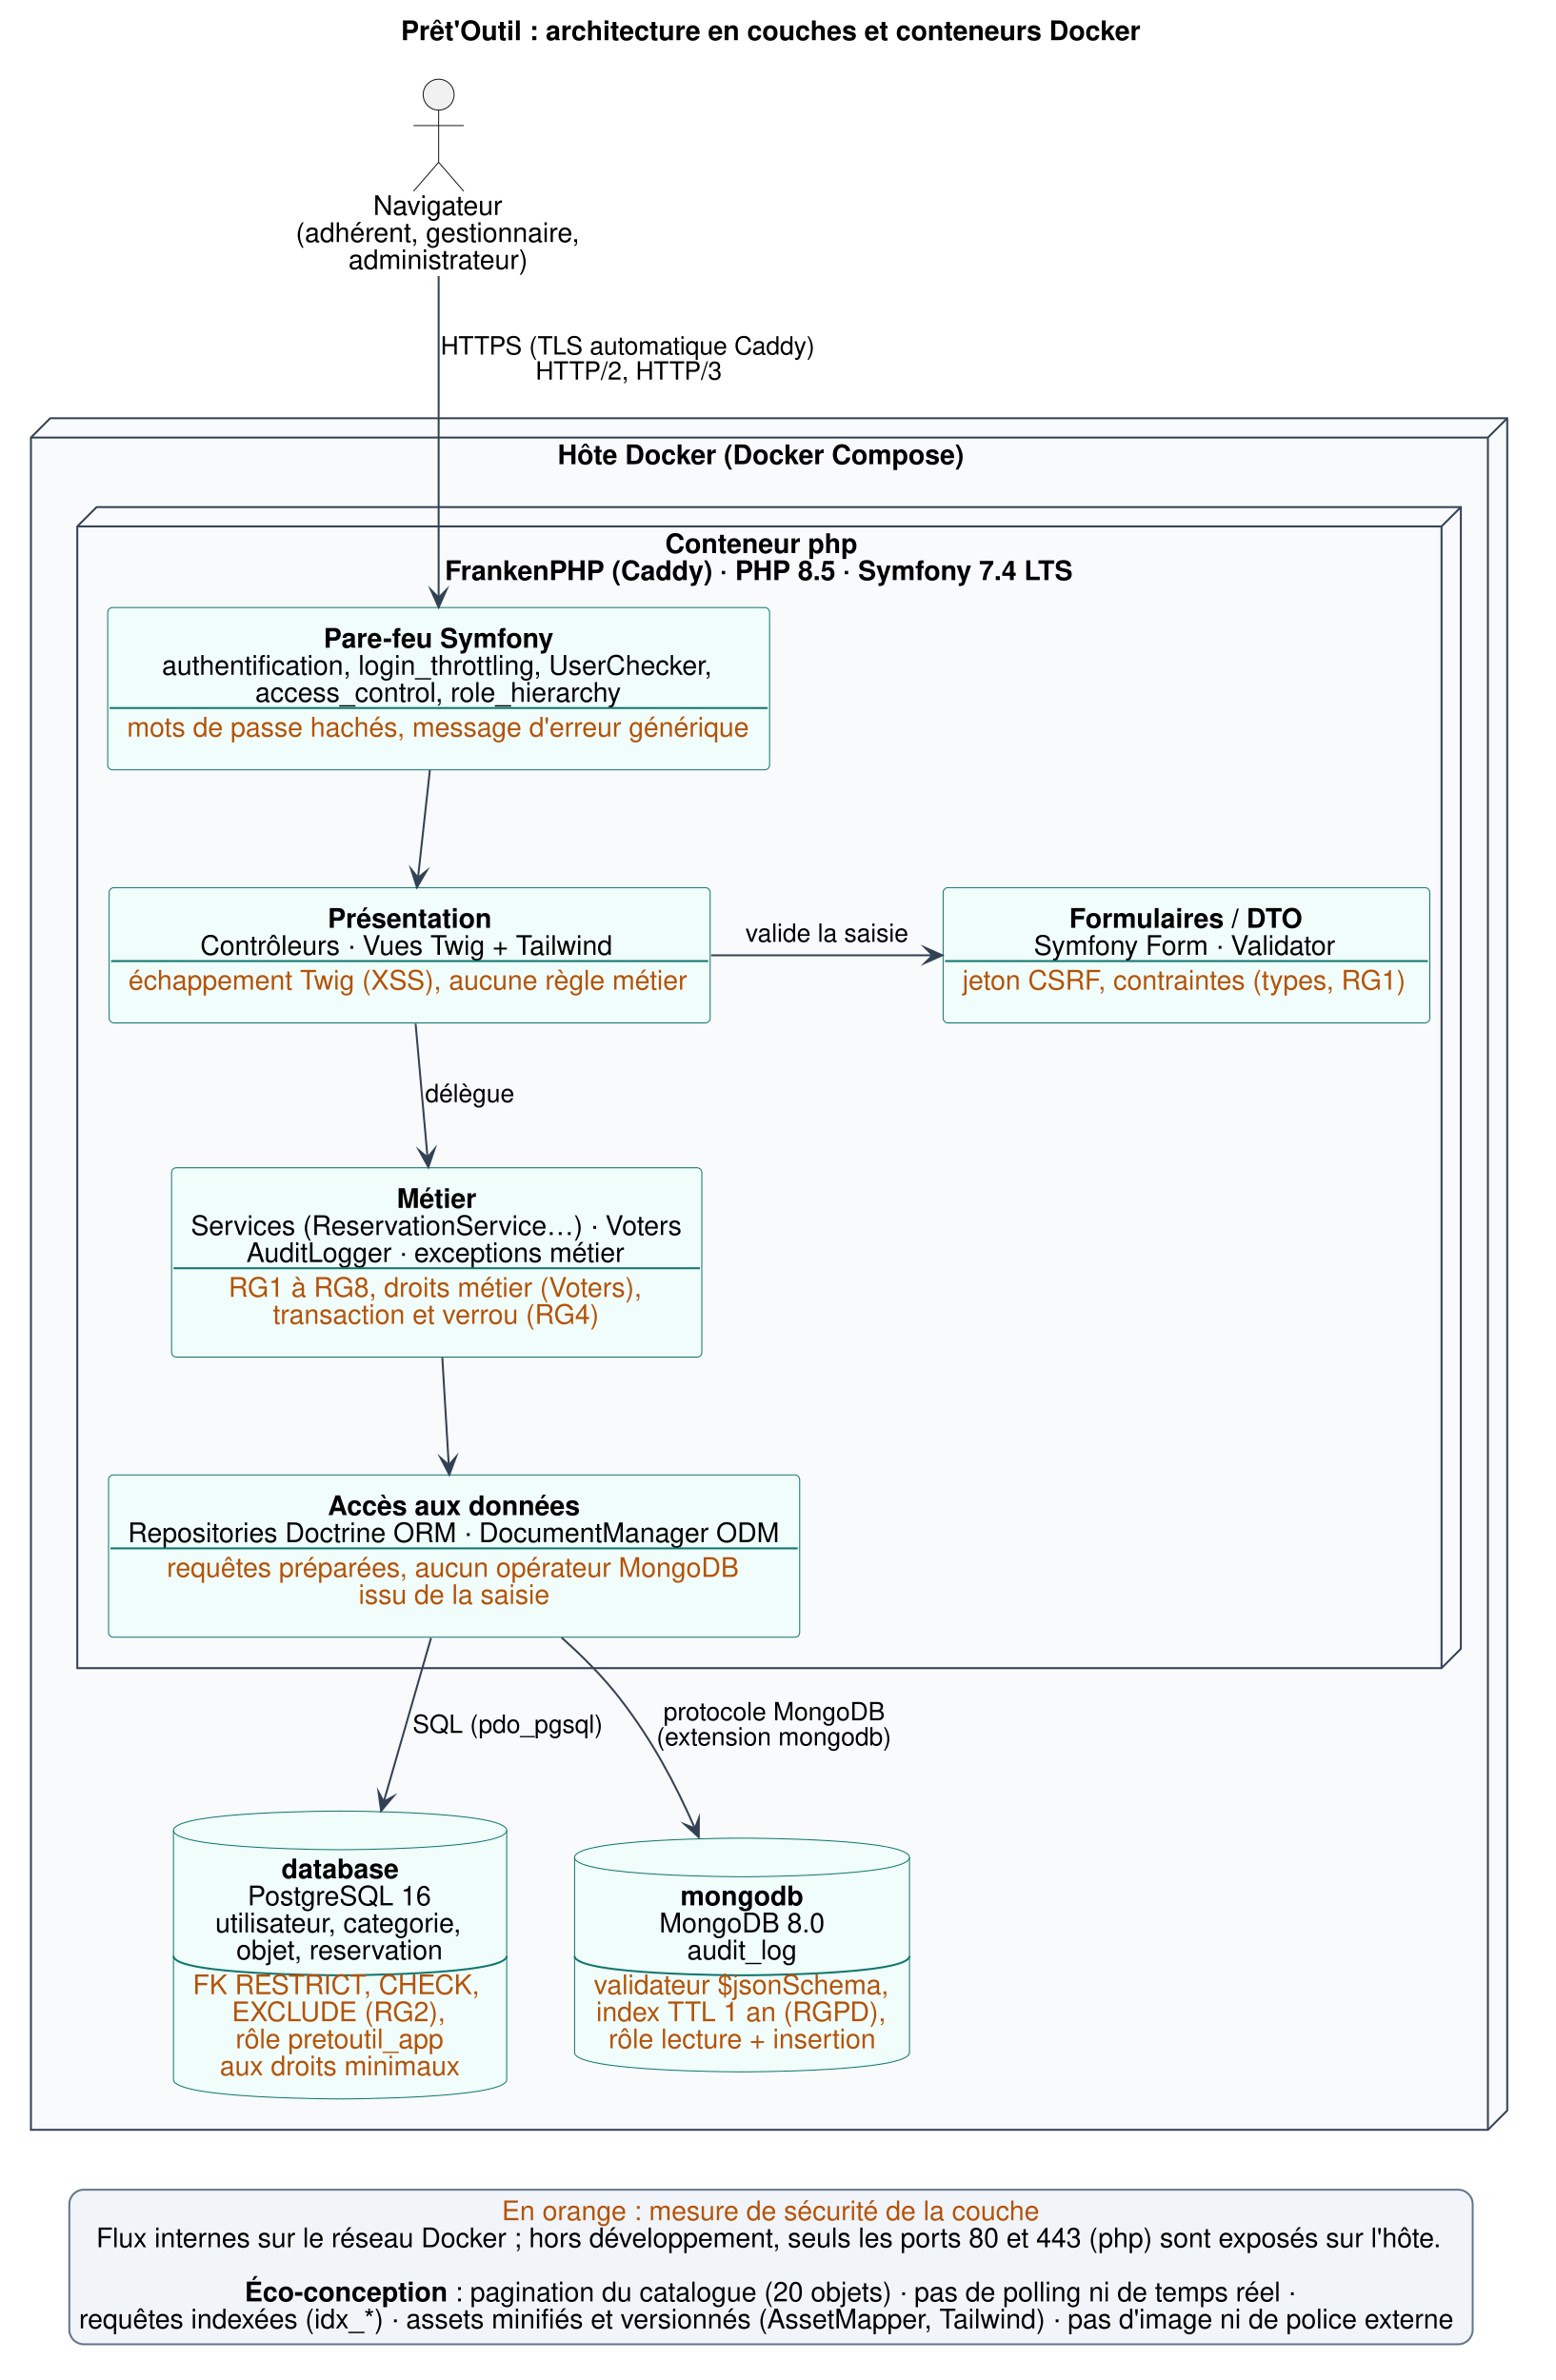
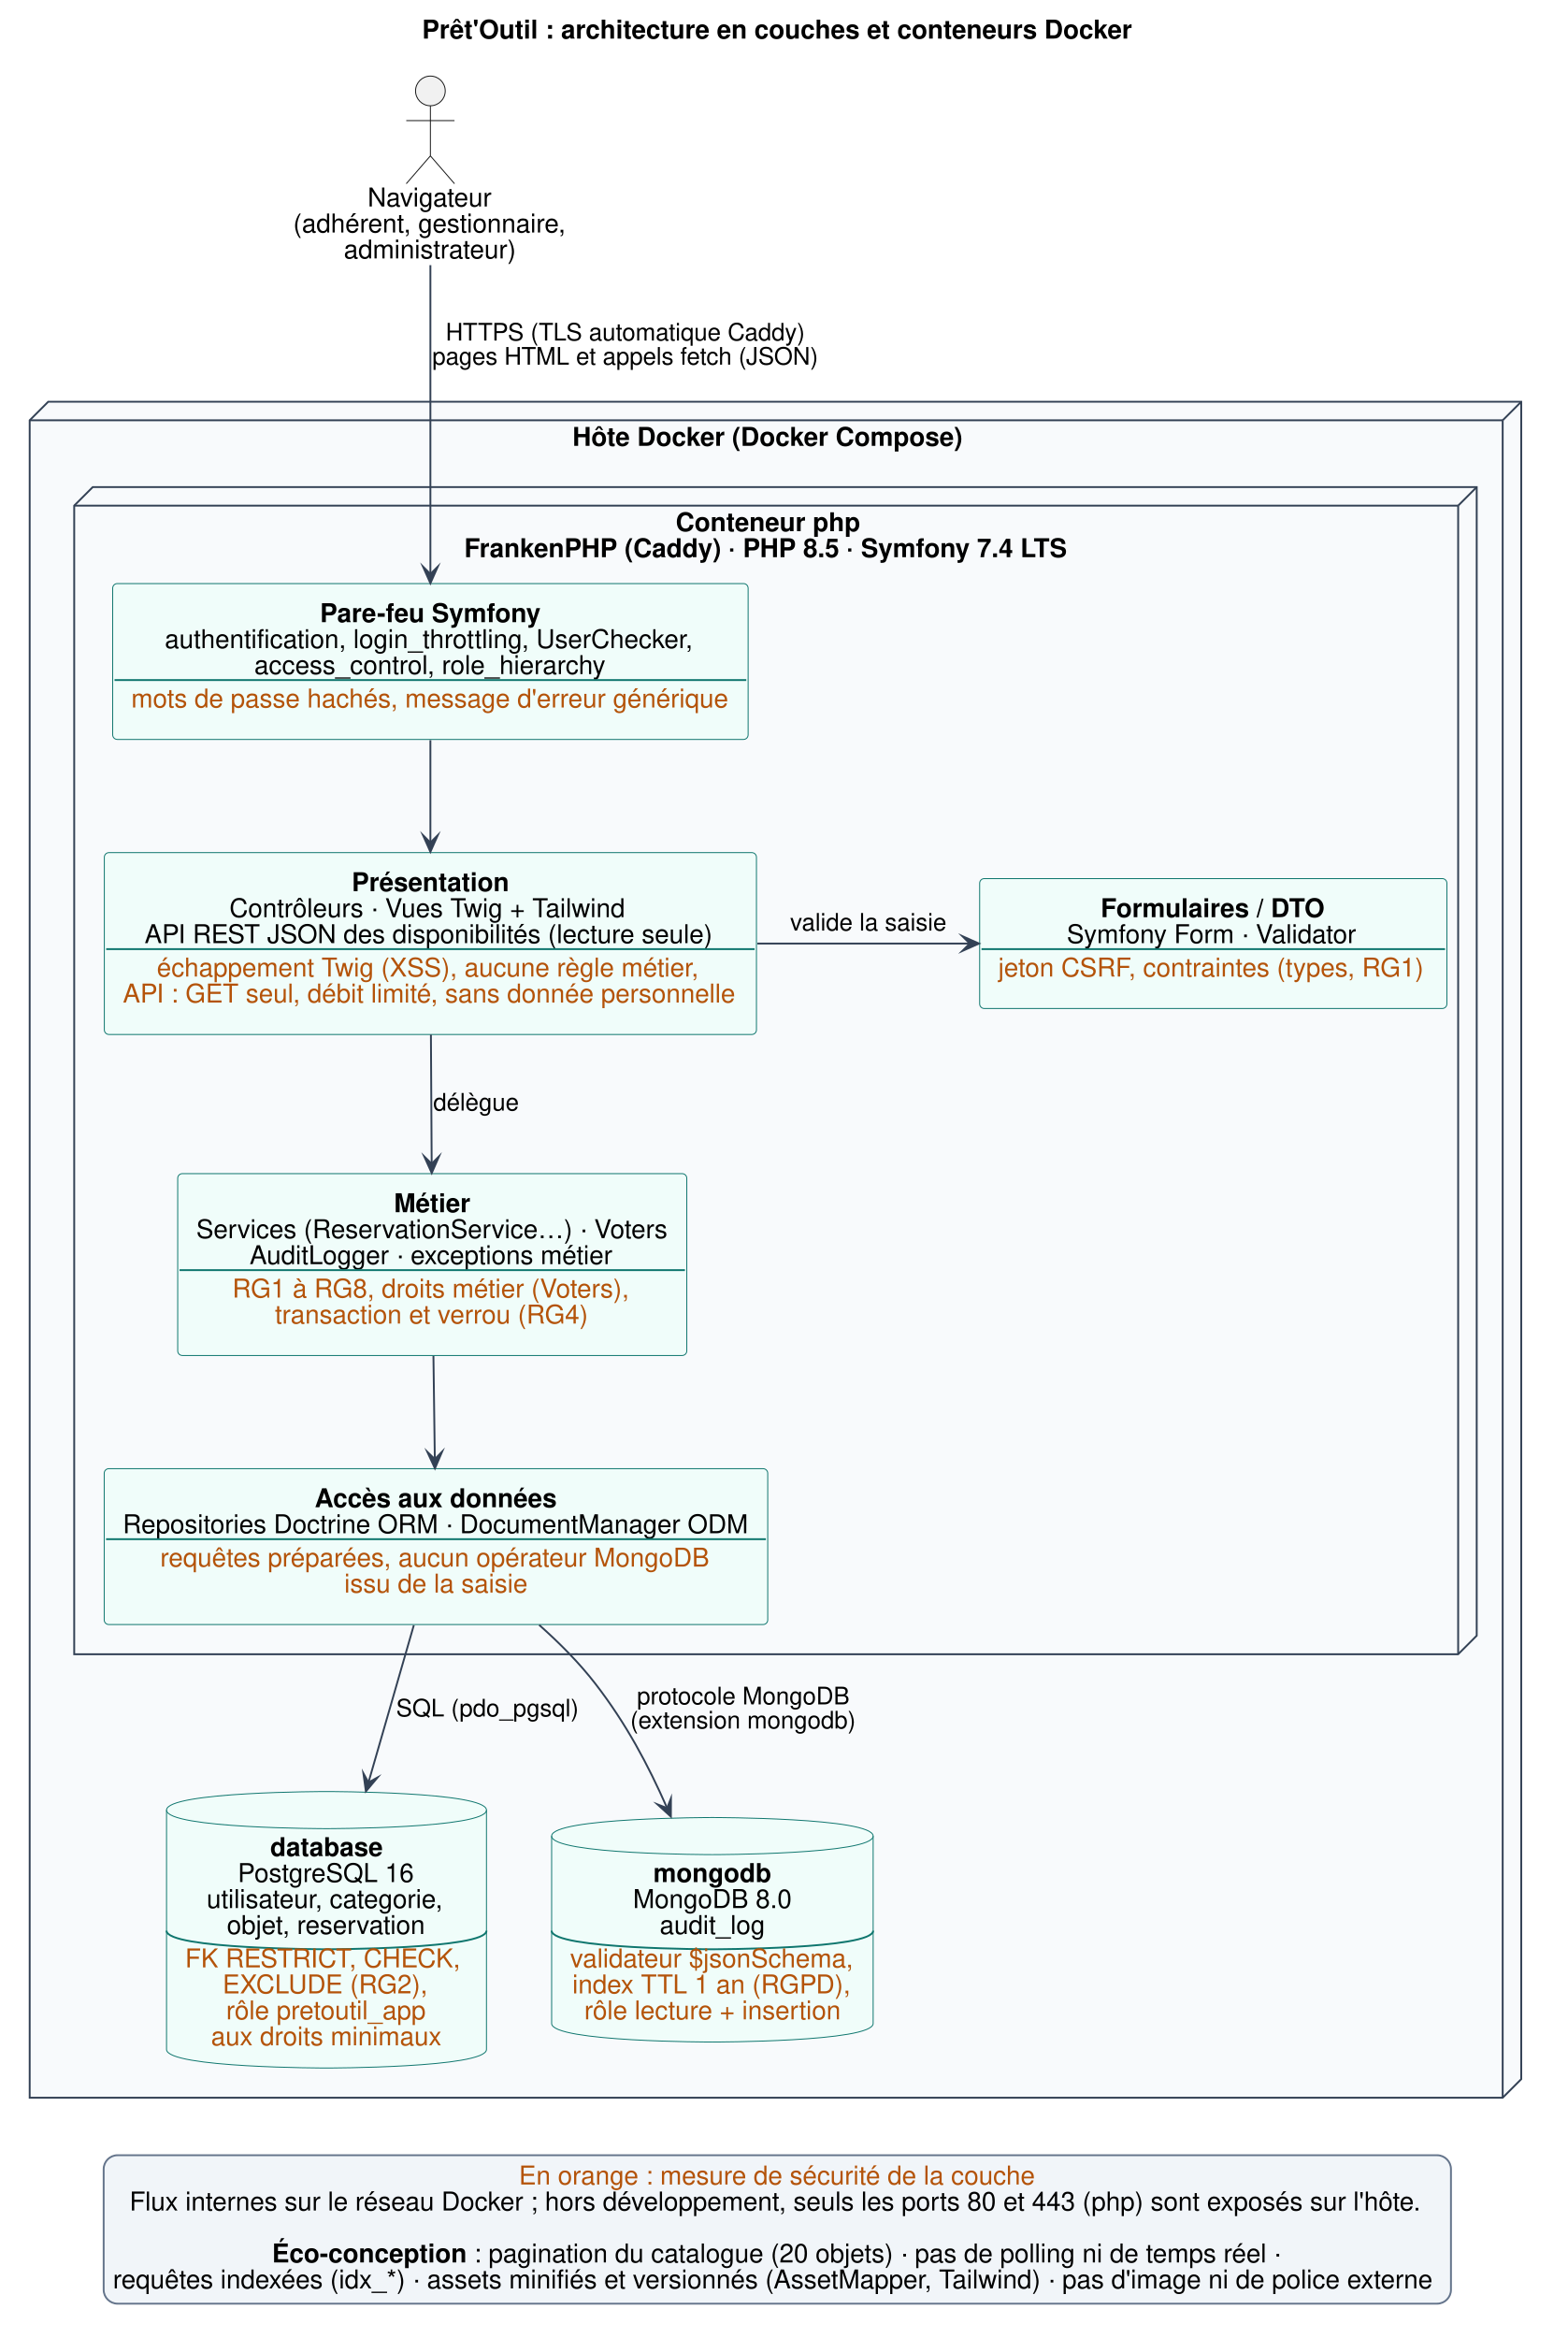
- <svg xmlns="http://www.w3.org/2000/svg" contentStyleType="text/css" data-diagram-type="DESCRIPTION" height="1232px" preserveAspectRatio="none" style="width:805px;height:1232px;background:#FFFFFF;" version="1.1" viewBox="0 0 805 1232" width="805px" zoomAndPan="magnify">
+ <svg xmlns="http://www.w3.org/2000/svg" contentStyleType="text/css" data-diagram-type="DESCRIPTION" height="1260px" preserveAspectRatio="none" style="width:845px;height:1260px;background:#FFFFFF;" version="1.1" viewBox="0 0 845 1260" width="845px" zoomAndPan="magnify">
  <defs />
  <g>
    <g class="title" data-source-line="4">
-       <text fill="#000000" font-family="Helvetica" font-size="14" font-weight="700" lengthAdjust="spacing" textLength="382.997" x="207.501" y="20.78">Prêt'Outil : architecture en couches et conteneurs Docker</text>
+       <text fill="#000000" font-family="Helvetica" font-size="14" font-weight="700" lengthAdjust="spacing" textLength="382.997" x="227.501" y="20.78">Prêt'Outil : architecture en couches et conteneurs Docker</text>
    </g>
    <g class="cluster" data-qualified-name="hote" data-source-line="34" id="ent0002">
-       <polygon fill="#F8FAFC" points="16,226.5,26,216.5,780,216.5,780,1092.5,770,1102.5,16,1102.5,16,226.5" style="stroke:#334155;stroke-width:1;stroke-linejoin:miter;stroke-miterlimit:10;" />
-       <line style="stroke:#334155;stroke-width:1;" x1="770" x2="780" y1="226.5" y2="216.5" />
-       <line style="stroke:#334155;stroke-width:1;" x1="16" x2="770" y1="226.5" y2="226.5" />
-       <line style="stroke:#334155;stroke-width:1;" x1="770" x2="770" y1="226.5" y2="1102.5" />
-       <text fill="#000000" font-family="Helvetica" font-size="14" font-weight="700" lengthAdjust="spacing" textLength="210.827" x="288.586" y="240.28">Hôte Docker (Docker Compose)</text>
+       <polygon fill="#F8FAFC" points="16,226.5,26,216.5,820,216.5,820,1120.5,810,1130.5,16,1130.5,16,226.5" style="stroke:#334155;stroke-width:1;stroke-linejoin:miter;stroke-miterlimit:10;" />
+       <line style="stroke:#334155;stroke-width:1;" x1="810" x2="820" y1="226.5" y2="216.5" />
+       <line style="stroke:#334155;stroke-width:1;" x1="16" x2="810" y1="226.5" y2="226.5" />
+       <line style="stroke:#334155;stroke-width:1;" x1="810" x2="810" y1="226.5" y2="1130.5" />
+       <text fill="#000000" font-family="Helvetica" font-size="14" font-weight="700" lengthAdjust="spacing" textLength="210.827" x="308.586" y="240.28">Hôte Docker (Docker Compose)</text>
    </g>
    <g class="cluster" data-qualified-name="hote.php" data-source-line="36" id="ent0003">
-       <polygon fill="#F8FAFC" points="40,272.5,50,262.5,756,262.5,756,853.5,746,863.5,40,863.5,40,272.5" style="stroke:#334155;stroke-width:1;stroke-linejoin:miter;stroke-miterlimit:10;" />
-       <line style="stroke:#334155;stroke-width:1;" x1="746" x2="756" y1="272.5" y2="262.5" />
-       <line style="stroke:#334155;stroke-width:1;" x1="40" x2="746" y1="272.5" y2="272.5" />
-       <line style="stroke:#334155;stroke-width:1;" x1="746" x2="746" y1="272.5" y2="863.5" />
-       <text fill="#000000" font-family="Helvetica" font-size="14" font-weight="700" lengthAdjust="spacing" textLength="99.545" x="344.228" y="286.28">Conteneur php</text>
-       <text fill="#000000" font-family="Helvetica" font-size="14" font-weight="700" lengthAdjust="spacing" textLength="327.53" x="230.235" y="300.28">FrankenPHP (Caddy) · PHP 8.5 · Symfony 7.4 LTS</text>
+       <polygon fill="#F8FAFC" points="40,272.5,50,262.5,796,262.5,796,881.5,786,891.5,40,891.5,40,272.5" style="stroke:#334155;stroke-width:1;stroke-linejoin:miter;stroke-miterlimit:10;" />
+       <line style="stroke:#334155;stroke-width:1;" x1="786" x2="796" y1="272.5" y2="262.5" />
+       <line style="stroke:#334155;stroke-width:1;" x1="40" x2="786" y1="272.5" y2="272.5" />
+       <line style="stroke:#334155;stroke-width:1;" x1="786" x2="786" y1="272.5" y2="891.5" />
+       <text fill="#000000" font-family="Helvetica" font-size="14" font-weight="700" lengthAdjust="spacing" textLength="99.545" x="364.228" y="286.28">Conteneur php</text>
+       <text fill="#000000" font-family="Helvetica" font-size="14" font-weight="700" lengthAdjust="spacing" textLength="327.53" x="250.235" y="300.28">FrankenPHP (Caddy) · PHP 8.5 · Symfony 7.4 LTS</text>
    </g>
    <g class="entity" data-qualified-name="hote.pg" data-source-line="44" id="ent0009">
-       <path d="M89.77,947.5 C89.77,937.5 175.998,937.5 175.998,937.5 C175.998,937.5 262.225,937.5 262.225,947.5 L262.225,1076.5 C262.225,1086.5 175.998,1086.5 175.998,1086.5 C175.998,1086.5 89.77,1086.5 89.77,1076.5 L89.77,947.5" fill="#F0FDFA" style="stroke:#0F766E;stroke-width:0.5;" />
-       <path d="M89.77,947.5 C89.77,957.5 175.998,957.5 175.998,957.5 C175.998,957.5 262.225,957.5 262.225,947.5" fill="none" style="stroke:#0F766E;stroke-width:0.5;" />
-       <text fill="#000000" font-family="Helvetica" font-size="14" font-weight="700" lengthAdjust="spacing" textLength="60.696" x="145.649" y="972.28">database</text>
-       <text fill="#000000" font-family="Helvetica" font-size="14" lengthAdjust="spacing" textLength="95.724" x="128.136" y="986.28">PostgreSQL 16</text>
-       <text fill="#000000" font-family="Helvetica" font-size="14" lengthAdjust="spacing" textLength="129.179" x="111.408" y="1000.28">utilisateur, categorie,</text>
-       <text fill="#000000" font-family="Helvetica" font-size="14" lengthAdjust="spacing" textLength="107.393" x="122.301" y="1014.28">objet, reservation</text>
-       <path d="M89.77,1012.5 C89.77,1022.5 175.998,1022.5 175.998,1022.5 C175.998,1022.5 262.225,1022.5 262.225,1012.5" fill="none" style="stroke:#0F766E;stroke-width:1;" />
-       <text fill="#B45309" font-family="Helvetica" font-size="14" lengthAdjust="spacing" textLength="152.455" x="99.77" y="1032.28">FK RESTRICT, CHECK,</text>
-       <text fill="#B45309" font-family="Helvetica" font-size="14" lengthAdjust="spacing" textLength="112.02" x="119.987" y="1046.28">EXCLUDE (RG2),</text>
-       <text fill="#B45309" font-family="Helvetica" font-size="14" lengthAdjust="spacing" textLength="108.186" x="121.905" y="1060.28">rôle pretoutil_app</text>
-       <text fill="#B45309" font-family="Helvetica" font-size="14" lengthAdjust="spacing" textLength="124.489" x="113.753" y="1074.28">aux droits minimaux</text>
+       <path d="M89.77,975.5 C89.77,965.5 175.998,965.5 175.998,965.5 C175.998,965.5 262.225,965.5 262.225,975.5 L262.225,1104.5 C262.225,1114.5 175.998,1114.5 175.998,1114.5 C175.998,1114.5 89.77,1114.5 89.77,1104.5 L89.77,975.5" fill="#F0FDFA" style="stroke:#0F766E;stroke-width:0.5;" />
+       <path d="M89.77,975.5 C89.77,985.5 175.998,985.5 175.998,985.5 C175.998,985.5 262.225,985.5 262.225,975.5" fill="none" style="stroke:#0F766E;stroke-width:0.5;" />
+       <text fill="#000000" font-family="Helvetica" font-size="14" font-weight="700" lengthAdjust="spacing" textLength="60.696" x="145.649" y="1000.28">database</text>
+       <text fill="#000000" font-family="Helvetica" font-size="14" lengthAdjust="spacing" textLength="95.724" x="128.136" y="1014.28">PostgreSQL 16</text>
+       <text fill="#000000" font-family="Helvetica" font-size="14" lengthAdjust="spacing" textLength="129.179" x="111.408" y="1028.28">utilisateur, categorie,</text>
+       <text fill="#000000" font-family="Helvetica" font-size="14" lengthAdjust="spacing" textLength="107.393" x="122.301" y="1042.28">objet, reservation</text>
+       <path d="M89.77,1040.5 C89.77,1050.5 175.998,1050.5 175.998,1050.5 C175.998,1050.5 262.225,1050.5 262.225,1040.5" fill="none" style="stroke:#0F766E;stroke-width:1;" />
+       <text fill="#B45309" font-family="Helvetica" font-size="14" lengthAdjust="spacing" textLength="152.455" x="99.77" y="1060.28">FK RESTRICT, CHECK,</text>
+       <text fill="#B45309" font-family="Helvetica" font-size="14" lengthAdjust="spacing" textLength="112.02" x="119.987" y="1074.28">EXCLUDE (RG2),</text>
+       <text fill="#B45309" font-family="Helvetica" font-size="14" lengthAdjust="spacing" textLength="108.186" x="121.905" y="1088.28">rôle pretoutil_app</text>
+       <text fill="#B45309" font-family="Helvetica" font-size="14" lengthAdjust="spacing" textLength="124.489" x="113.753" y="1102.28">aux droits minimaux</text>
    </g>
    <g class="entity" data-qualified-name="hote.mongo" data-source-line="45" id="ent0010">
-       <path d="M297.35,961.5 C297.35,951.5 384.005,951.5 384.005,951.5 C384.005,951.5 470.66,951.5 470.66,961.5 L470.66,1062.5 C470.66,1072.5 384.005,1072.5 384.005,1072.5 C384.005,1072.5 297.35,1072.5 297.35,1062.5 L297.35,961.5" fill="#F0FDFA" style="stroke:#0F766E;stroke-width:0.5;" />
-       <path d="M297.35,961.5 C297.35,971.5 384.005,971.5 384.005,971.5 C384.005,971.5 470.66,971.5 470.66,961.5" fill="none" style="stroke:#0F766E;stroke-width:0.5;" />
-       <text fill="#000000" font-family="Helvetica" font-size="14" font-weight="700" lengthAdjust="spacing" textLength="63.759" x="352.125" y="986.28">mongodb</text>
-       <text fill="#000000" font-family="Helvetica" font-size="14" lengthAdjust="spacing" textLength="85.606" x="341.202" y="1000.28">MongoDB 8.0</text>
-       <text fill="#000000" font-family="Helvetica" font-size="14" lengthAdjust="spacing" textLength="56.827" x="355.591" y="1014.28">audit_log</text>
-       <path d="M297.35,1012.5 C297.35,1022.5 384.005,1022.5 384.005,1022.5 C384.005,1022.5 470.66,1022.5 470.66,1012.5" fill="none" style="stroke:#0F766E;stroke-width:1;" />
-       <text fill="#B45309" font-family="Helvetica" font-size="14" lengthAdjust="spacing" textLength="153.31" x="307.35" y="1032.28">validateur $jsonSchema,</text>
-       <text fill="#B45309" font-family="Helvetica" font-size="14" lengthAdjust="spacing" textLength="150.938" x="308.536" y="1046.28">index TTL 1 an (RGPD),</text>
-       <text fill="#B45309" font-family="Helvetica" font-size="14" lengthAdjust="spacing" textLength="138.127" x="314.941" y="1060.28">rôle lecture + insertion</text>
+       <path d="M297.35,989.5 C297.35,979.5 384.005,979.5 384.005,979.5 C384.005,979.5 470.66,979.5 470.66,989.5 L470.66,1090.5 C470.66,1100.5 384.005,1100.5 384.005,1100.5 C384.005,1100.5 297.35,1100.5 297.35,1090.5 L297.35,989.5" fill="#F0FDFA" style="stroke:#0F766E;stroke-width:0.5;" />
+       <path d="M297.35,989.5 C297.35,999.5 384.005,999.5 384.005,999.5 C384.005,999.5 470.66,999.5 470.66,989.5" fill="none" style="stroke:#0F766E;stroke-width:0.5;" />
+       <text fill="#000000" font-family="Helvetica" font-size="14" font-weight="700" lengthAdjust="spacing" textLength="63.759" x="352.125" y="1014.28">mongodb</text>
+       <text fill="#000000" font-family="Helvetica" font-size="14" lengthAdjust="spacing" textLength="85.606" x="341.202" y="1028.28">MongoDB 8.0</text>
+       <text fill="#000000" font-family="Helvetica" font-size="14" lengthAdjust="spacing" textLength="56.827" x="355.591" y="1042.28">audit_log</text>
+       <path d="M297.35,1040.5 C297.35,1050.5 384.005,1050.5 384.005,1050.5 C384.005,1050.5 470.66,1050.5 470.66,1040.5" fill="none" style="stroke:#0F766E;stroke-width:1;" />
+       <text fill="#B45309" font-family="Helvetica" font-size="14" lengthAdjust="spacing" textLength="153.31" x="307.35" y="1060.28">validateur $jsonSchema,</text>
+       <text fill="#B45309" font-family="Helvetica" font-size="14" lengthAdjust="spacing" textLength="150.938" x="308.536" y="1074.28">index TTL 1 an (RGPD),</text>
+       <text fill="#B45309" font-family="Helvetica" font-size="14" lengthAdjust="spacing" textLength="138.127" x="314.941" y="1088.28">rôle lecture + insertion</text>
    </g>
    <g class="entity" data-qualified-name="hote.php.secu" data-source-line="37" id="ent0004">
-       <rect fill="#F0FDFA" height="84" rx="2.5" ry="2.5" style="stroke:#0F766E;stroke-width:0.5;" width="342.526" x="55.74" y="314.5" />
-       <text fill="#000000" font-family="Helvetica" font-size="14" font-weight="700" lengthAdjust="spacing" textLength="119.034" x="167.486" y="335.28">Pare-feu Symfony</text>
-       <text fill="#000000" font-family="Helvetica" font-size="14" lengthAdjust="spacing" textLength="286.378" x="83.814" y="349.28">authentification, login_throttling, UserChecker,</text>
-       <text fill="#000000" font-family="Helvetica" font-size="14" lengthAdjust="spacing" textLength="189.868" x="132.069" y="363.28">access_control, role_hierarchy</text>
-       <line style="stroke:#0F766E;stroke-width:1;" x1="56.74" x2="397.266" y1="366.5" y2="366.5" />
-       <text fill="#B45309" font-family="Helvetica" font-size="14" lengthAdjust="spacing" textLength="322.526" x="65.74" y="381.28">mots de passe hachés, message d'erreur générique</text>
+       <rect fill="#F0FDFA" height="84" rx="2.5" ry="2.5" style="stroke:#0F766E;stroke-width:0.5;" width="342.526" x="60.74" y="314.5" />
+       <text fill="#000000" font-family="Helvetica" font-size="14" font-weight="700" lengthAdjust="spacing" textLength="119.034" x="172.486" y="335.28">Pare-feu Symfony</text>
+       <text fill="#000000" font-family="Helvetica" font-size="14" lengthAdjust="spacing" textLength="286.378" x="88.814" y="349.28">authentification, login_throttling, UserChecker,</text>
+       <text fill="#000000" font-family="Helvetica" font-size="14" lengthAdjust="spacing" textLength="189.868" x="137.069" y="363.28">access_control, role_hierarchy</text>
+       <line style="stroke:#0F766E;stroke-width:1;" x1="61.74" x2="402.266" y1="366.5" y2="366.5" />
+       <text fill="#B45309" font-family="Helvetica" font-size="14" lengthAdjust="spacing" textLength="322.526" x="70.74" y="381.28">mots de passe hachés, message d'erreur générique</text>
    </g>
    <g class="entity" data-qualified-name="hote.php.presentation" data-source-line="38" id="ent0005">
-       <rect fill="#F0FDFA" height="70" rx="2.5" ry="2.5" style="stroke:#0F766E;stroke-width:0.5;" width="311.033" x="56.48" y="459.5" />
-       <text fill="#000000" font-family="Helvetica" font-size="14" font-weight="700" lengthAdjust="spacing" textLength="84.8" x="169.597" y="480.28">Présentation</text>
-       <text fill="#000000" font-family="Helvetica" font-size="14" lengthAdjust="spacing" textLength="216.699" x="103.647" y="494.28">Contrôleurs · Vues Twig + Tailwind</text>
-       <line style="stroke:#0F766E;stroke-width:1;" x1="57.48" x2="366.513" y1="497.5" y2="497.5" />
-       <text fill="#B45309" font-family="Helvetica" font-size="14" lengthAdjust="spacing" textLength="291.033" x="66.48" y="512.28">échappement Twig (XSS), aucune règle métier</text>
+       <rect fill="#F0FDFA" height="98" rx="2.5" ry="2.5" style="stroke:#0F766E;stroke-width:0.5;" width="351.516" x="56.24" y="459.5" />
+       <text fill="#000000" font-family="Helvetica" font-size="14" font-weight="700" lengthAdjust="spacing" textLength="84.8" x="189.598" y="480.28">Présentation</text>
+       <text fill="#000000" font-family="Helvetica" font-size="14" lengthAdjust="spacing" textLength="216.699" x="123.648" y="494.28">Contrôleurs · Vues Twig + Tailwind</text>
+       <text fill="#000000" font-family="Helvetica" font-size="14" lengthAdjust="spacing" textLength="308.123" x="77.936" y="508.28">API REST JSON des disponibilités (lecture seule)</text>
+       <line style="stroke:#0F766E;stroke-width:1;" x1="57.24" x2="406.756" y1="511.5" y2="511.5" />
+       <text fill="#B45309" font-family="Helvetica" font-size="14" lengthAdjust="spacing" textLength="294.923" x="84.536" y="526.28">échappement Twig (XSS), aucune règle métier,</text>
+       <text fill="#B45309" font-family="Helvetica" font-size="14" lengthAdjust="spacing" textLength="331.516" x="66.24" y="540.28">API : GET seul, débit limité, sans donnée personnelle</text>
    </g>
    <g class="entity" data-qualified-name="hote.php.forms" data-source-line="39" id="ent0006">
-       <rect fill="#F0FDFA" height="70" rx="2.5" ry="2.5" style="stroke:#0F766E;stroke-width:0.5;" width="251.861" x="488.07" y="459.5" />
-       <text fill="#000000" font-family="Helvetica" font-size="14" font-weight="700" lengthAdjust="spacing" textLength="121.358" x="553.322" y="480.28">Formulaires / DTO</text>
-       <text fill="#000000" font-family="Helvetica" font-size="14" lengthAdjust="spacing" textLength="157.938" x="535.032" y="494.28">Symfony Form · Validator</text>
-       <line style="stroke:#0F766E;stroke-width:1;" x1="489.07" x2="738.931" y1="497.5" y2="497.5" />
-       <text fill="#B45309" font-family="Helvetica" font-size="14" lengthAdjust="spacing" textLength="231.861" x="498.07" y="512.28">jeton CSRF, contraintes (types, RG1)</text>
+       <rect fill="#F0FDFA" height="70" rx="2.5" ry="2.5" style="stroke:#0F766E;stroke-width:0.5;" width="251.861" x="528.07" y="473.5" />
+       <text fill="#000000" font-family="Helvetica" font-size="14" font-weight="700" lengthAdjust="spacing" textLength="121.358" x="593.322" y="494.28">Formulaires / DTO</text>
+       <text fill="#000000" font-family="Helvetica" font-size="14" lengthAdjust="spacing" textLength="157.938" x="575.032" y="508.28">Symfony Form · Validator</text>
+       <line style="stroke:#0F766E;stroke-width:1;" x1="529.07" x2="778.931" y1="511.5" y2="511.5" />
+       <text fill="#B45309" font-family="Helvetica" font-size="14" lengthAdjust="spacing" textLength="231.861" x="538.07" y="526.28">jeton CSRF, contraintes (types, RG1)</text>
    </g>
    <g class="entity" data-qualified-name="hote.php.metier" data-source-line="40" id="ent0007">
-       <rect fill="#F0FDFA" height="98" rx="2.5" ry="2.5" style="stroke:#0F766E;stroke-width:0.5;" width="274.413" x="88.79" y="604.5" />
-       <text fill="#000000" font-family="Helvetica" font-size="14" font-weight="700" lengthAdjust="spacing" textLength="41.234" x="205.379" y="625.28">Métier</text>
-       <text fill="#000000" font-family="Helvetica" font-size="14" lengthAdjust="spacing" textLength="254.413" x="98.79" y="639.28">Services (ReservationService…) · Voters</text>
-       <text fill="#000000" font-family="Helvetica" font-size="14" lengthAdjust="spacing" textLength="196.889" x="127.552" y="653.28">AuditLogger · exceptions métier</text>
-       <line style="stroke:#0F766E;stroke-width:1;" x1="89.79" x2="362.203" y1="656.5" y2="656.5" />
-       <text fill="#B45309" font-family="Helvetica" font-size="14" lengthAdjust="spacing" textLength="215.503" x="118.245" y="671.28">RG1 à RG8, droits métier (Voters),</text>
-       <text fill="#B45309" font-family="Helvetica" font-size="14" lengthAdjust="spacing" textLength="169.62" x="141.186" y="685.28">transaction et verrou (RG4)</text>
+       <rect fill="#F0FDFA" height="98" rx="2.5" ry="2.5" style="stroke:#0F766E;stroke-width:0.5;" width="274.413" x="95.79" y="632.5" />
+       <text fill="#000000" font-family="Helvetica" font-size="14" font-weight="700" lengthAdjust="spacing" textLength="41.234" x="212.379" y="653.28">Métier</text>
+       <text fill="#000000" font-family="Helvetica" font-size="14" lengthAdjust="spacing" textLength="254.413" x="105.79" y="667.28">Services (ReservationService…) · Voters</text>
+       <text fill="#000000" font-family="Helvetica" font-size="14" lengthAdjust="spacing" textLength="196.889" x="134.552" y="681.28">AuditLogger · exceptions métier</text>
+       <line style="stroke:#0F766E;stroke-width:1;" x1="96.79" x2="369.203" y1="684.5" y2="684.5" />
+       <text fill="#B45309" font-family="Helvetica" font-size="14" lengthAdjust="spacing" textLength="215.503" x="125.245" y="699.28">RG1 à RG8, droits métier (Voters),</text>
+       <text fill="#B45309" font-family="Helvetica" font-size="14" lengthAdjust="spacing" textLength="169.62" x="148.186" y="713.28">transaction et verrou (RG4)</text>
    </g>
    <g class="entity" data-qualified-name="hote.php.donnees" data-source-line="41" id="ent0008">
-       <rect fill="#F0FDFA" height="84" rx="2.5" ry="2.5" style="stroke:#0F766E;stroke-width:0.5;" width="357.668" x="56.17" y="763.5" />
-       <text fill="#000000" font-family="Helvetica" font-size="14" font-weight="700" lengthAdjust="spacing" textLength="130.724" x="169.642" y="784.28">Accès aux données</text>
-       <text fill="#000000" font-family="Helvetica" font-size="14" lengthAdjust="spacing" textLength="337.668" x="66.17" y="798.28">Repositories Doctrine ORM · DocumentManager ODM</text>
-       <line style="stroke:#0F766E;stroke-width:1;" x1="57.17" x2="412.838" y1="801.5" y2="801.5" />
-       <text fill="#B45309" font-family="Helvetica" font-size="14" lengthAdjust="spacing" textLength="297.302" x="86.353" y="816.28">requêtes préparées, aucun opérateur MongoDB</text>
-       <text fill="#B45309" font-family="Helvetica" font-size="14" lengthAdjust="spacing" textLength="98.827" x="185.59" y="830.28">issu de la saisie</text>
+       <rect fill="#F0FDFA" height="84" rx="2.5" ry="2.5" style="stroke:#0F766E;stroke-width:0.5;" width="357.668" x="56.17" y="791.5" />
+       <text fill="#000000" font-family="Helvetica" font-size="14" font-weight="700" lengthAdjust="spacing" textLength="130.724" x="169.642" y="812.28">Accès aux données</text>
+       <text fill="#000000" font-family="Helvetica" font-size="14" lengthAdjust="spacing" textLength="337.668" x="66.17" y="826.28">Repositories Doctrine ORM · DocumentManager ODM</text>
+       <line style="stroke:#0F766E;stroke-width:1;" x1="57.17" x2="412.838" y1="829.5" y2="829.5" />
+       <text fill="#B45309" font-family="Helvetica" font-size="14" lengthAdjust="spacing" textLength="297.302" x="86.353" y="844.28">requêtes préparées, aucun opérateur MongoDB</text>
+       <text fill="#B45309" font-family="Helvetica" font-size="14" lengthAdjust="spacing" textLength="98.827" x="185.59" y="858.28">issu de la saisie</text>
    </g>
    <g class="entity" data-qualified-name="nav" data-source-line="32" id="ent0001">
-       <ellipse cx="226.998" cy="49" fill="#F1F1F1" rx="8" ry="8" style="stroke:#181818;stroke-width:0.5;" />
-       <path d="M226.998,57 L226.998,84 M213.998,65 L239.998,65 M226.998,84 L213.998,99 M226.998,84 L239.998,99" fill="none" style="stroke:#181818;stroke-width:0.5;" />
-       <text fill="#000000" font-family="Helvetica" font-size="14" lengthAdjust="spacing" textLength="67.703" x="193.146" y="111.28">Navigateur</text>
-       <text fill="#000000" font-family="Helvetica" font-size="14" lengthAdjust="spacing" textLength="147.875" x="153.06" y="125.28">(adhérent, gestionnaire,</text>
-       <text fill="#000000" font-family="Helvetica" font-size="14" lengthAdjust="spacing" textLength="93.365" x="180.315" y="139.28">administrateur)</text>
+       <ellipse cx="231.998" cy="49" fill="#F1F1F1" rx="8" ry="8" style="stroke:#181818;stroke-width:0.5;" />
+       <path d="M231.998,57 L231.998,84 M218.998,65 L244.998,65 M231.998,84 L218.998,99 M231.998,84 L244.998,99" fill="none" style="stroke:#181818;stroke-width:0.5;" />
+       <text fill="#000000" font-family="Helvetica" font-size="14" lengthAdjust="spacing" textLength="67.703" x="198.146" y="111.28">Navigateur</text>
+       <text fill="#000000" font-family="Helvetica" font-size="14" lengthAdjust="spacing" textLength="147.875" x="158.06" y="125.28">(adhérent, gestionnaire,</text>
+       <text fill="#000000" font-family="Helvetica" font-size="14" lengthAdjust="spacing" textLength="93.365" x="185.315" y="139.28">administrateur)</text>
    </g>
    <g class="link" data-entity-1="ent0001" data-entity-2="ent0004" data-link-type="dependency" data-source-line="48" id="lnk11">
-       <path d="M227,142.9 C227,192.72 227,263.01 227,309.34" fill="none" id="nav-to-secu" style="stroke:#334155;stroke-width:1;" />
-       <polygon fill="#334155" points="227,314.34,231,305.34,227,309.34,223,305.34,227,314.34" style="stroke:#334155;stroke-width:1;stroke-linejoin:miter;stroke-miterlimit:10;" />
-       <text fill="#000000" font-family="Helvetica" font-size="13" lengthAdjust="spacing" textLength="195.076" x="228" y="183.51">HTTPS (TLS automatique Caddy)</text>
-       <text fill="#000000" font-family="Helvetica" font-size="13" lengthAdjust="spacing" textLength="96.789" x="277.144" y="196.51">HTTP/2, HTTP/3</text>
+       <path d="M232,142.9 C232,192.72 232,263.01 232,309.34" fill="none" id="nav-to-secu" style="stroke:#334155;stroke-width:1;" />
+       <polygon fill="#334155" points="232,314.34,236,305.34,232,309.34,228,305.34,232,314.34" style="stroke:#334155;stroke-width:1;stroke-linejoin:miter;stroke-miterlimit:10;" />
+       <text fill="#000000" font-family="Helvetica" font-size="13" lengthAdjust="spacing" textLength="195.076" x="240.227" y="183.51">HTTPS (TLS automatique Caddy)</text>
+       <text fill="#000000" font-family="Helvetica" font-size="13" lengthAdjust="spacing" textLength="209.53" x="233" y="196.51">pages HTML et appels fetch (JSON)</text>
    </g>
    <g class="link" data-entity-1="ent0004" data-entity-2="ent0005" data-link-type="dependency" data-source-line="49" id="lnk12">
-       <path d="M222.46,398.67 C220.32,418.06 218.348,435.95 216.318,454.36" fill="none" id="secu-to-presentation" style="stroke:#334155;stroke-width:1;" />
-       <polygon fill="#334155" points="215.77,459.33,220.732,450.823,216.318,454.36,212.78,449.946,215.77,459.33" style="stroke:#334155;stroke-width:1;stroke-linejoin:miter;stroke-miterlimit:10;" />
+       <path d="M232,398.89 C232,417.53 232,434.67 232,454.08" fill="none" id="secu-to-presentation" style="stroke:#334155;stroke-width:1;" />
+       <polygon fill="#334155" points="232,459.08,236,450.08,232,454.08,228,450.08,232,459.08" style="stroke:#334155;stroke-width:1;stroke-linejoin:miter;stroke-miterlimit:10;" />
    </g>
    <g class="link" data-entity-1="ent0005" data-entity-2="ent0006" data-link-type="dependency" data-source-line="50" id="lnk13">
-       <path d="M368,494.5 C407.62,494.5 444.69,494.5 482.63,494.5" fill="none" id="presentation-to-forms" style="stroke:#334155;stroke-width:1;" />
-       <polygon fill="#334155" points="487.63,494.5,478.63,490.5,482.63,494.5,478.63,498.5,487.63,494.5" style="stroke:#334155;stroke-width:1;stroke-linejoin:miter;stroke-miterlimit:10;" />
-       <text fill="#000000" font-family="Helvetica" font-size="13" lengthAdjust="spacing" textLength="84.544" x="385.79" y="487.51">valide la saisie</text>
+       <path d="M408.22,508.5 C448.33,508.5 485.17,508.5 522.72,508.5" fill="none" id="presentation-to-forms" style="stroke:#334155;stroke-width:1;" />
+       <polygon fill="#334155" points="527.72,508.5,518.72,504.5,522.72,508.5,518.72,512.5,527.72,508.5" style="stroke:#334155;stroke-width:1;stroke-linejoin:miter;stroke-miterlimit:10;" />
+       <text fill="#000000" font-family="Helvetica" font-size="13" lengthAdjust="spacing" textLength="84.544" x="425.91" y="501.51">valide la saisie</text>
    </g>
    <g class="link" data-entity-1="ent0005" data-entity-2="ent0007" data-link-type="dependency" data-source-line="51" id="lnk14">
-       <path d="M215.07,529.95 C217.01,551.71 219.106,575.15 221.246,599.15" fill="none" id="presentation-to-metier" style="stroke:#334155;stroke-width:1;" />
-       <polygon fill="#334155" points="221.69,604.13,224.875,594.81,221.246,599.15,216.906,595.521,221.69,604.13" style="stroke:#334155;stroke-width:1;stroke-linejoin:miter;stroke-miterlimit:10;" />
-       <text fill="#000000" font-family="Helvetica" font-size="13" lengthAdjust="spacing" textLength="46.268" x="220" y="570.51">délègue</text>
+       <path d="M232.28,557.59 C232.42,580.9 232.55,603.84 232.69,627.18" fill="none" id="presentation-to-metier" style="stroke:#334155;stroke-width:1;" />
+       <polygon fill="#334155" points="232.72,632.18,236.666,623.156,232.69,627.18,228.666,623.204,232.72,632.18" style="stroke:#334155;stroke-width:1;stroke-linejoin:miter;stroke-miterlimit:10;" />
+       <text fill="#000000" font-family="Helvetica" font-size="13" lengthAdjust="spacing" textLength="46.268" x="233.53" y="598.51">délègue</text>
    </g>
    <g class="link" data-entity-1="ent0007" data-entity-2="ent0008" data-link-type="dependency" data-source-line="52" id="lnk15">
-       <path d="M228.9,702.79 C230.07,722.31 231.112,739.629 232.232,758.369" fill="none" id="metier-to-donnees" style="stroke:#334155;stroke-width:1;" />
-       <polygon fill="#334155" points="232.53,763.36,235.986,754.137,232.232,758.369,228,754.615,232.53,763.36" style="stroke:#334155;stroke-width:1;stroke-linejoin:miter;stroke-miterlimit:10;" />
+       <path d="M233.64,730.79 C233.9,750.31 234.133,767.62 234.383,786.36" fill="none" id="metier-to-donnees" style="stroke:#334155;stroke-width:1;" />
+       <polygon fill="#334155" points="234.45,791.36,238.33,782.307,234.383,786.36,230.33,782.414,234.45,791.36" style="stroke:#334155;stroke-width:1;stroke-linejoin:miter;stroke-miterlimit:10;" />
    </g>
    <g class="link" data-entity-1="ent0008" data-entity-2="ent0009" data-link-type="dependency" data-source-line="53" id="lnk16">
-       <path d="M223.06,847.88 C215.65,873.56 207.306,902.486 198.616,932.606" fill="none" id="donnees-to-pg" style="stroke:#334155;stroke-width:1;" />
-       <polygon fill="#334155" points="197.23,937.41,203.568,929.871,198.616,932.606,195.882,927.654,197.23,937.41" style="stroke:#334155;stroke-width:1;stroke-linejoin:miter;stroke-miterlimit:10;" />
-       <text fill="#000000" font-family="Helvetica" font-size="13" lengthAdjust="spacing" textLength="98.281" x="213.52" y="897.01">SQL (pdo_pgsql)</text>
+       <path d="M223.06,875.88 C215.65,901.56 207.306,930.486 198.616,960.606" fill="none" id="donnees-to-pg" style="stroke:#334155;stroke-width:1;" />
+       <polygon fill="#334155" points="197.23,965.41,203.568,957.871,198.616,960.606,195.882,955.654,197.23,965.41" style="stroke:#334155;stroke-width:1;stroke-linejoin:miter;stroke-miterlimit:10;" />
+       <text fill="#000000" font-family="Helvetica" font-size="13" lengthAdjust="spacing" textLength="98.281" x="213.52" y="925.01">SQL (pdo_pgsql)</text>
    </g>
    <g class="link" data-entity-1="ent0008" data-entity-2="ent0010" data-link-type="dependency" data-source-line="54" id="lnk17">
-       <path d="M290.63,847.72 C301.53,857.38 312.27,868.18 321,879.5 C337.54,900.95 349.246,922.863 359.616,946.433" fill="none" id="donnees-to-mongo" style="stroke:#334155;stroke-width:1;" />
-       <polygon fill="#334155" points="361.63,951.01,361.667,941.161,359.616,946.433,354.344,944.383,361.63,951.01" style="stroke:#334155;stroke-width:1;stroke-linejoin:miter;stroke-miterlimit:10;" />
-       <text fill="#000000" font-family="Helvetica" font-size="13" lengthAdjust="spacing" textLength="114.899" x="343.345" y="890.51">protocole MongoDB</text>
-       <text fill="#000000" font-family="Helvetica" font-size="13" lengthAdjust="spacing" textLength="122.129" x="339.73" y="903.51">(extension mongodb)</text>
+       <path d="M290.63,875.72 C301.53,885.38 312.27,896.18 321,907.5 C337.54,928.95 349.246,950.863 359.616,974.433" fill="none" id="donnees-to-mongo" style="stroke:#334155;stroke-width:1;" />
+       <polygon fill="#334155" points="361.63,979.01,361.667,969.161,359.616,974.433,354.344,972.383,361.63,979.01" style="stroke:#334155;stroke-width:1;stroke-linejoin:miter;stroke-miterlimit:10;" />
+       <text fill="#000000" font-family="Helvetica" font-size="13" lengthAdjust="spacing" textLength="114.899" x="343.345" y="918.51">protocole MongoDB</text>
+       <text fill="#000000" font-family="Helvetica" font-size="13" lengthAdjust="spacing" textLength="122.129" x="339.73" y="931.51">(extension mongodb)</text>
    </g>
    <g class="legend" data-source-line="56">
-       <rect fill="#F1F5F9" height="80" rx="7.5" ry="7.5" style="stroke:#64748B;stroke-width:1;" width="726.242" x="35.879" y="1133.5" />
-       <text fill="#B45309" font-family="Helvetica" font-size="14" lengthAdjust="spacing" textLength="278.612" x="259.694" y="1149.28">En orange : mesure de sécurité de la couche</text>
-       <text fill="#000000" font-family="Helvetica" font-size="14" lengthAdjust="spacing" textLength="698.373" x="49.813" y="1163.28">Flux internes sur le réseau Docker ; hors développement, seuls les ports 80 et 443 (php) sont exposés sur l'hôte.</text>
-       <text fill="#000000" font-family="Helvetica" font-size="14" lengthAdjust="spacing" textLength="3.89" x="397.055" y="1177.28"> </text>
-       <text fill="#000000" font-family="Helvetica" font-size="14" font-weight="700" lengthAdjust="spacing" textLength="105.007" x="126.632" y="1191.28">Éco-conception</text>
-       <text fill="#000000" font-family="Helvetica" font-size="14" lengthAdjust="spacing" textLength="435.839" x="235.529" y="1191.28">: pagination du catalogue (20 objets) · pas de polling ni de temps réel ·</text>
-       <text fill="#000000" font-family="Helvetica" font-size="14" lengthAdjust="spacing" textLength="716.242" x="40.879" y="1205.28">requêtes indexées (idx_*) · assets minifiés et versionnés (AssetMapper, Tailwind) · pas d'image ni de police externe</text>
+       <rect fill="#F1F5F9" height="80" rx="7.5" ry="7.5" style="stroke:#64748B;stroke-width:1;" width="726.242" x="55.879" y="1161.5" />
+       <text fill="#B45309" font-family="Helvetica" font-size="14" lengthAdjust="spacing" textLength="278.612" x="279.694" y="1177.28">En orange : mesure de sécurité de la couche</text>
+       <text fill="#000000" font-family="Helvetica" font-size="14" lengthAdjust="spacing" textLength="698.373" x="69.814" y="1191.28">Flux internes sur le réseau Docker ; hors développement, seuls les ports 80 et 443 (php) sont exposés sur l'hôte.</text>
+       <text fill="#000000" font-family="Helvetica" font-size="14" lengthAdjust="spacing" textLength="3.89" x="417.055" y="1205.28"> </text>
+       <text fill="#000000" font-family="Helvetica" font-size="14" font-weight="700" lengthAdjust="spacing" textLength="105.007" x="146.632" y="1219.28">Éco-conception</text>
+       <text fill="#000000" font-family="Helvetica" font-size="14" lengthAdjust="spacing" textLength="435.839" x="255.529" y="1219.28">: pagination du catalogue (20 objets) · pas de polling ni de temps réel ·</text>
+       <text fill="#000000" font-family="Helvetica" font-size="14" lengthAdjust="spacing" textLength="716.242" x="60.879" y="1233.28">requêtes indexées (idx_*) · assets minifiés et versionnés (AssetMapper, Tailwind) · pas d'image ni de police externe</text>
    </g>
  </g>
</svg>
